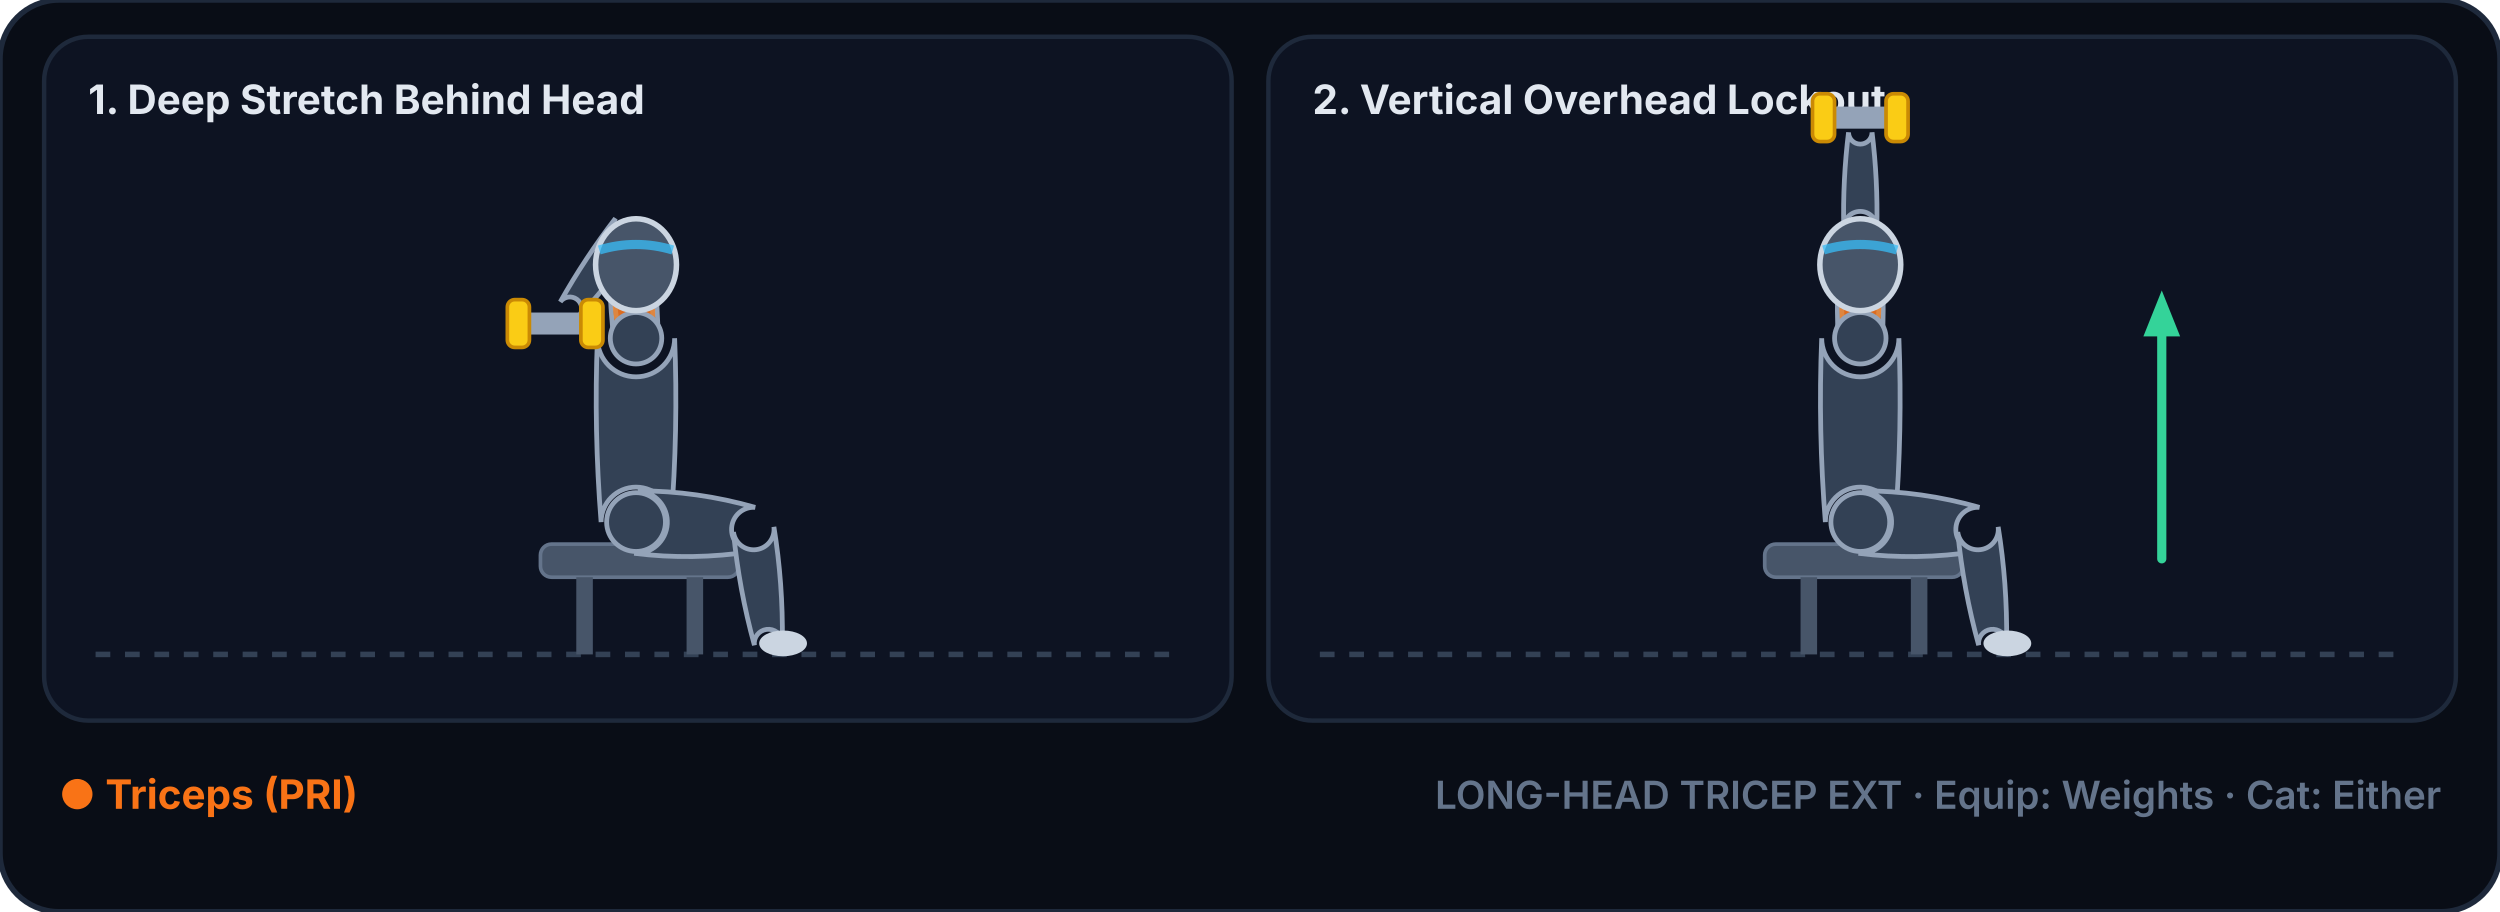
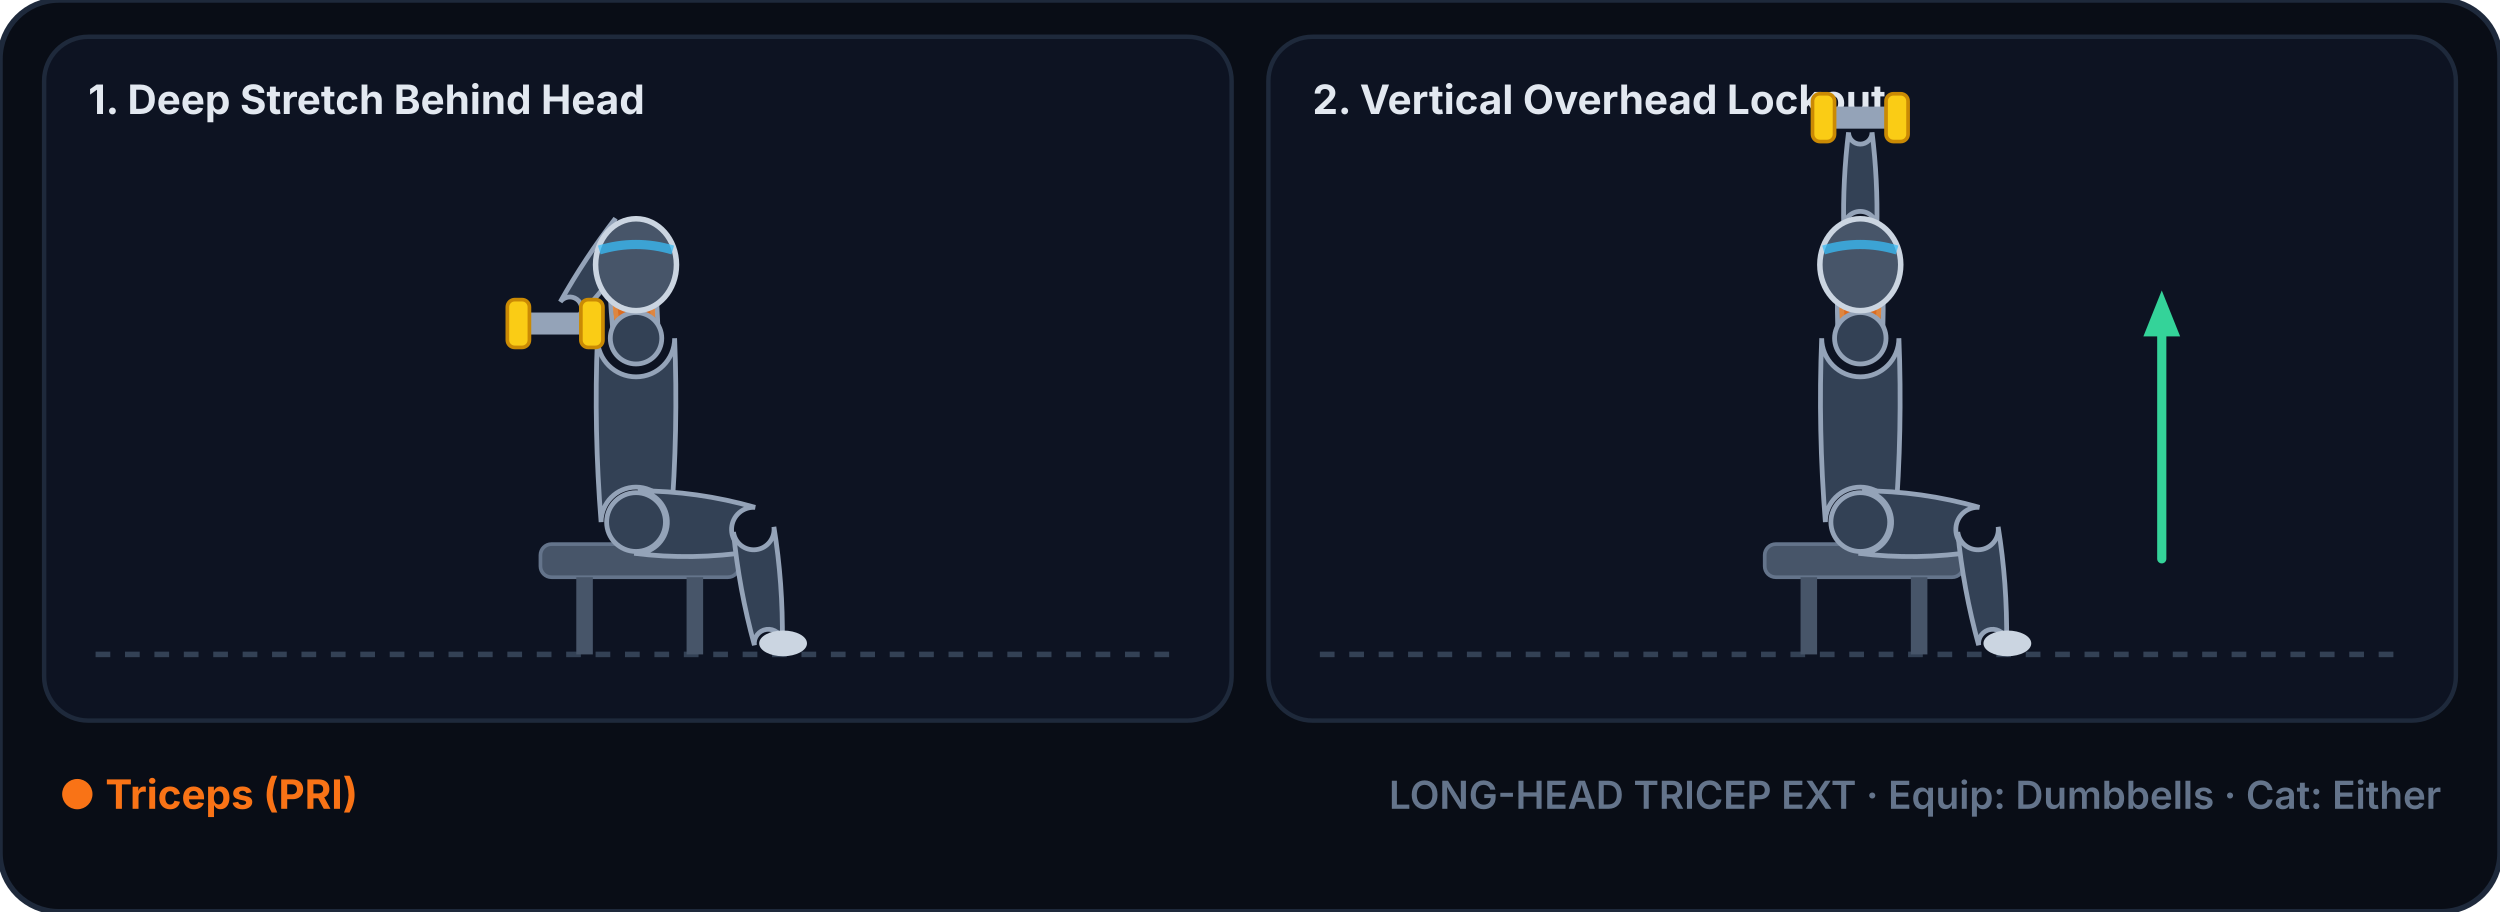
<svg xmlns="http://www.w3.org/2000/svg" viewBox="0 0 680 248" width="680" height="248" role="img" aria-label="Seated Overhead DB Tricep Extension multi-step exercise diagram">
  <defs>
    <marker id="arrow" viewBox="0 0 10 10" refX="6" refY="5" markerWidth="5" markerHeight="5" orient="auto-start-reverse">
      <path d="M 0 1 L 10 5 L 0 9 z" fill="#34d399" />
    </marker>
  </defs>
  <rect width="680" height="248" rx="16" fill="#090d16" stroke="#1e293b" stroke-width="1.5" />
  <g transform="translate(12, 10)">
    <rect width="323" height="186" rx="12" fill="#0d1322" stroke="#1e293b" stroke-width="1.2" />
    <text x="12" y="21" fill="#e2e8f0" font-family="-apple-system, BlinkMacSystemFont, sans-serif" font-size="11" font-weight="700">1. Deep Stretch Behind Head</text>
    <line x1="14" y1="168" x2="309" y2="168" stroke="#334155" stroke-width="1.5" stroke-dasharray="4 4" />
    <g transform="translate(59, 0)">
      <rect x="76" y="138" width="54" height="9" rx="3" fill="#475569" stroke="#64748b" stroke-width="1" />
      <line x1="88" y1="147" x2="88" y2="168" stroke="#475569" stroke-width="4.5" />
      <line x1="118" y1="147" x2="118" y2="168" stroke="#475569" stroke-width="4.5" />
      <path d="M 111.5 132.0 Q 113.5 107.0 112.5 82.0 A 10.5 10.5 0 0 1 91.5 82.0 Q 90.5 107.0 92.5 132.0 A 9.5 9.5 0 0 1 111.5 132.0 Z" fill="#334155" stroke="#94a3b8" stroke-width="1.3" />
      <path d="M 101.5 140.5 Q 117.4 142.5 133.6 140.0 A 6 6 0 0 1 134.4 128.0 Q 118.6 123.5 102.5 123.5 A 8.5 8.5 0 0 1 101.5 140.5 Z" fill="#334155" stroke="#94a3b8" stroke-width="1.3" />
      <circle cx="102.0" cy="132.0" r="8" fill="#334155" stroke="#94a3b8" stroke-width="1.3" />
      <path d="M 128.5 134.7 Q 130.0 150.3 134.2 165.5 A 3.8 3.8 0 0 1 141.8 164.5 Q 142.0 148.7 139.5 133.3 A 5.5 5.5 0 0 1 128.5 134.7 Z" fill="#334155" stroke="#94a3b8" stroke-width="1.3" />
      <ellipse cx="142.0" cy="165.0" rx="6.5" ry="3.5" fill="#cbd5e1" />
      <path d="M 108.0 81.6 Q 107.8 66.5 104.8 51.7 A 4.8 4.8 0 0 1 95.2 52.3 Q 94.2 67.5 96.0 82.4 A 6 6 0 0 1 108.0 81.6 Z" fill="#334155" stroke="#94a3b8" stroke-width="1.3" />
      <g opacity="0.85">
        <path d="M 106.5 81.7 Q 107.0 66.6 104.0 51.7 A 4 4 0 0 1 96.0 52.3 Q 95.0 67.4 97.5 82.3 A 4.5 4.5 0 0 1 106.5 81.7 Z" fill="#f97316" stroke="#fb923c" stroke-width="1.3" />
      </g>
      <path d="M 96.4 49.4 Q 88.1 60.2 81.4 72.1 A 3.2 3.2 0 0 1 86.6 75.9 Q 95.9 65.8 103.6 54.6 A 4.5 4.5 0 0 1 96.4 49.4 Z" fill="#334155" stroke="#94a3b8" stroke-width="1.3" />
      <circle cx="102.0" cy="82.0" r="7" fill="#334155" stroke="#94a3b8" stroke-width="1.3" />
      <g transform="translate(102.0, 62.0) rotate(0)">
        <ellipse cx="0" cy="0" rx="11" ry="12.5" fill="#475569" stroke="#cbd5e1" stroke-width="1.5" />
        <path d="M -10 -4 Q 0 -7 10 -4" stroke="#38bdf8" stroke-width="2.5" fill="none" opacity="0.75" />
      </g>
      <g transform="translate(80.0, 78.0) rotate(0)">
        <rect x="-11" y="-3" width="22" height="6" rx="2" fill="#94a3b8" />
        <rect x="-13" y="-6.5" width="6" height="13" rx="2" fill="#facc15" stroke="#ca8a04" stroke-width="1" />
        <rect x="7" y="-6.5" width="6" height="13" rx="2" fill="#facc15" stroke="#ca8a04" stroke-width="1" />
      </g>
    </g>
  </g>
  <g transform="translate(345, 10)">
    <rect width="323" height="186" rx="12" fill="#0d1322" stroke="#1e293b" stroke-width="1.2" />
    <text x="12" y="21" fill="#e2e8f0" font-family="-apple-system, BlinkMacSystemFont, sans-serif" font-size="11" font-weight="700">2. Vertical Overhead Lockout</text>
    <line x1="14" y1="168" x2="309" y2="168" stroke="#334155" stroke-width="1.5" stroke-dasharray="4 4" />
    <g transform="translate(59, 0)">
      <rect x="76" y="138" width="54" height="9" rx="3" fill="#475569" stroke="#64748b" stroke-width="1" />
      <line x1="88" y1="147" x2="88" y2="168" stroke="#475569" stroke-width="4.5" />
      <line x1="118" y1="147" x2="118" y2="168" stroke="#475569" stroke-width="4.5" />
      <path d="M 111.5 132.0 Q 113.5 107.0 112.5 82.0 A 10.5 10.5 0 0 1 91.5 82.0 Q 90.5 107.0 92.5 132.0 A 9.5 9.5 0 0 1 111.5 132.0 Z" fill="#334155" stroke="#94a3b8" stroke-width="1.3" />
      <path d="M 101.5 140.5 Q 117.4 142.5 133.6 140.0 A 6 6 0 0 1 134.4 128.0 Q 118.6 123.5 102.5 123.5 A 8.5 8.5 0 0 1 101.5 140.5 Z" fill="#334155" stroke="#94a3b8" stroke-width="1.3" />
      <circle cx="102.0" cy="132.0" r="8" fill="#334155" stroke="#94a3b8" stroke-width="1.3" />
      <path d="M 128.5 134.7 Q 130.0 150.3 134.2 165.5 A 3.8 3.8 0 0 1 141.8 164.5 Q 142.0 148.7 139.5 133.3 A 5.5 5.5 0 0 1 128.5 134.7 Z" fill="#334155" stroke="#94a3b8" stroke-width="1.3" />
      <ellipse cx="142.0" cy="165.0" rx="6.5" ry="3.5" fill="#cbd5e1" />
      <path d="M 108.0 82.0 Q 108.8 67.0 106.8 52.0 A 4.8 4.8 0 0 1 97.2 52.0 Q 95.2 67.0 96.0 82.0 A 6 6 0 0 1 108.0 82.0 Z" fill="#334155" stroke="#94a3b8" stroke-width="1.3" />
      <g opacity="0.85">
        <path d="M 106.5 82.0 Q 108.0 67.0 106.0 52.0 A 4 4 0 0 1 98.0 52.0 Q 96.0 67.0 97.5 82.0 A 4.5 4.5 0 0 1 106.5 82.0 Z" fill="#f97316" stroke="#fb923c" stroke-width="1.3" />
      </g>
      <path d="M 106.5 52.0 Q 106.8 39.0 105.2 26.0 A 3.2 3.2 0 0 1 98.8 26.0 Q 97.2 39.0 97.5 52.0 A 4.5 4.5 0 0 1 106.5 52.0 Z" fill="#334155" stroke="#94a3b8" stroke-width="1.3" />
      <circle cx="102.0" cy="82.0" r="7" fill="#334155" stroke="#94a3b8" stroke-width="1.3" />
      <g transform="translate(102.0, 62.0) rotate(0)">
        <ellipse cx="0" cy="0" rx="11" ry="12.5" fill="#475569" stroke="#cbd5e1" stroke-width="1.5" />
        <path d="M -10 -4 Q 0 -7 10 -4" stroke="#38bdf8" stroke-width="2.5" fill="none" opacity="0.75" />
      </g>
      <g transform="translate(102.0, 22.0) rotate(0)">
        <rect x="-11" y="-3" width="22" height="6" rx="2" fill="#94a3b8" />
        <rect x="-13" y="-6.5" width="6" height="13" rx="2" fill="#facc15" stroke="#ca8a04" stroke-width="1" />
        <rect x="7" y="-6.5" width="6" height="13" rx="2" fill="#facc15" stroke="#ca8a04" stroke-width="1" />
      </g>
      <path d="M 184 142 L 184 74" stroke="#34d399" stroke-width="2.5" stroke-linecap="round" marker-end="url(#arrow)" />
    </g>
  </g>
  <text x="16" y="220" fill="#cbd5e1" font-family="-apple-system, BlinkMacSystemFont, sans-serif" font-size="11">
    <tspan fill="#f97316" font-weight="700">● Triceps (PRI)</tspan>
  </text>
  <text x="664" y="220" text-anchor="end" fill="#64748b" font-family="-apple-system, BlinkMacSystemFont, sans-serif" font-size="10.5" font-weight="600">
-     LONG-HEAD TRICEP EXT · Equip: Weights · Cat: Either
+     LONG-HEAD TRICEP EXT · Equip: Dumbbells · Cat: Either
  </text>
</svg>
